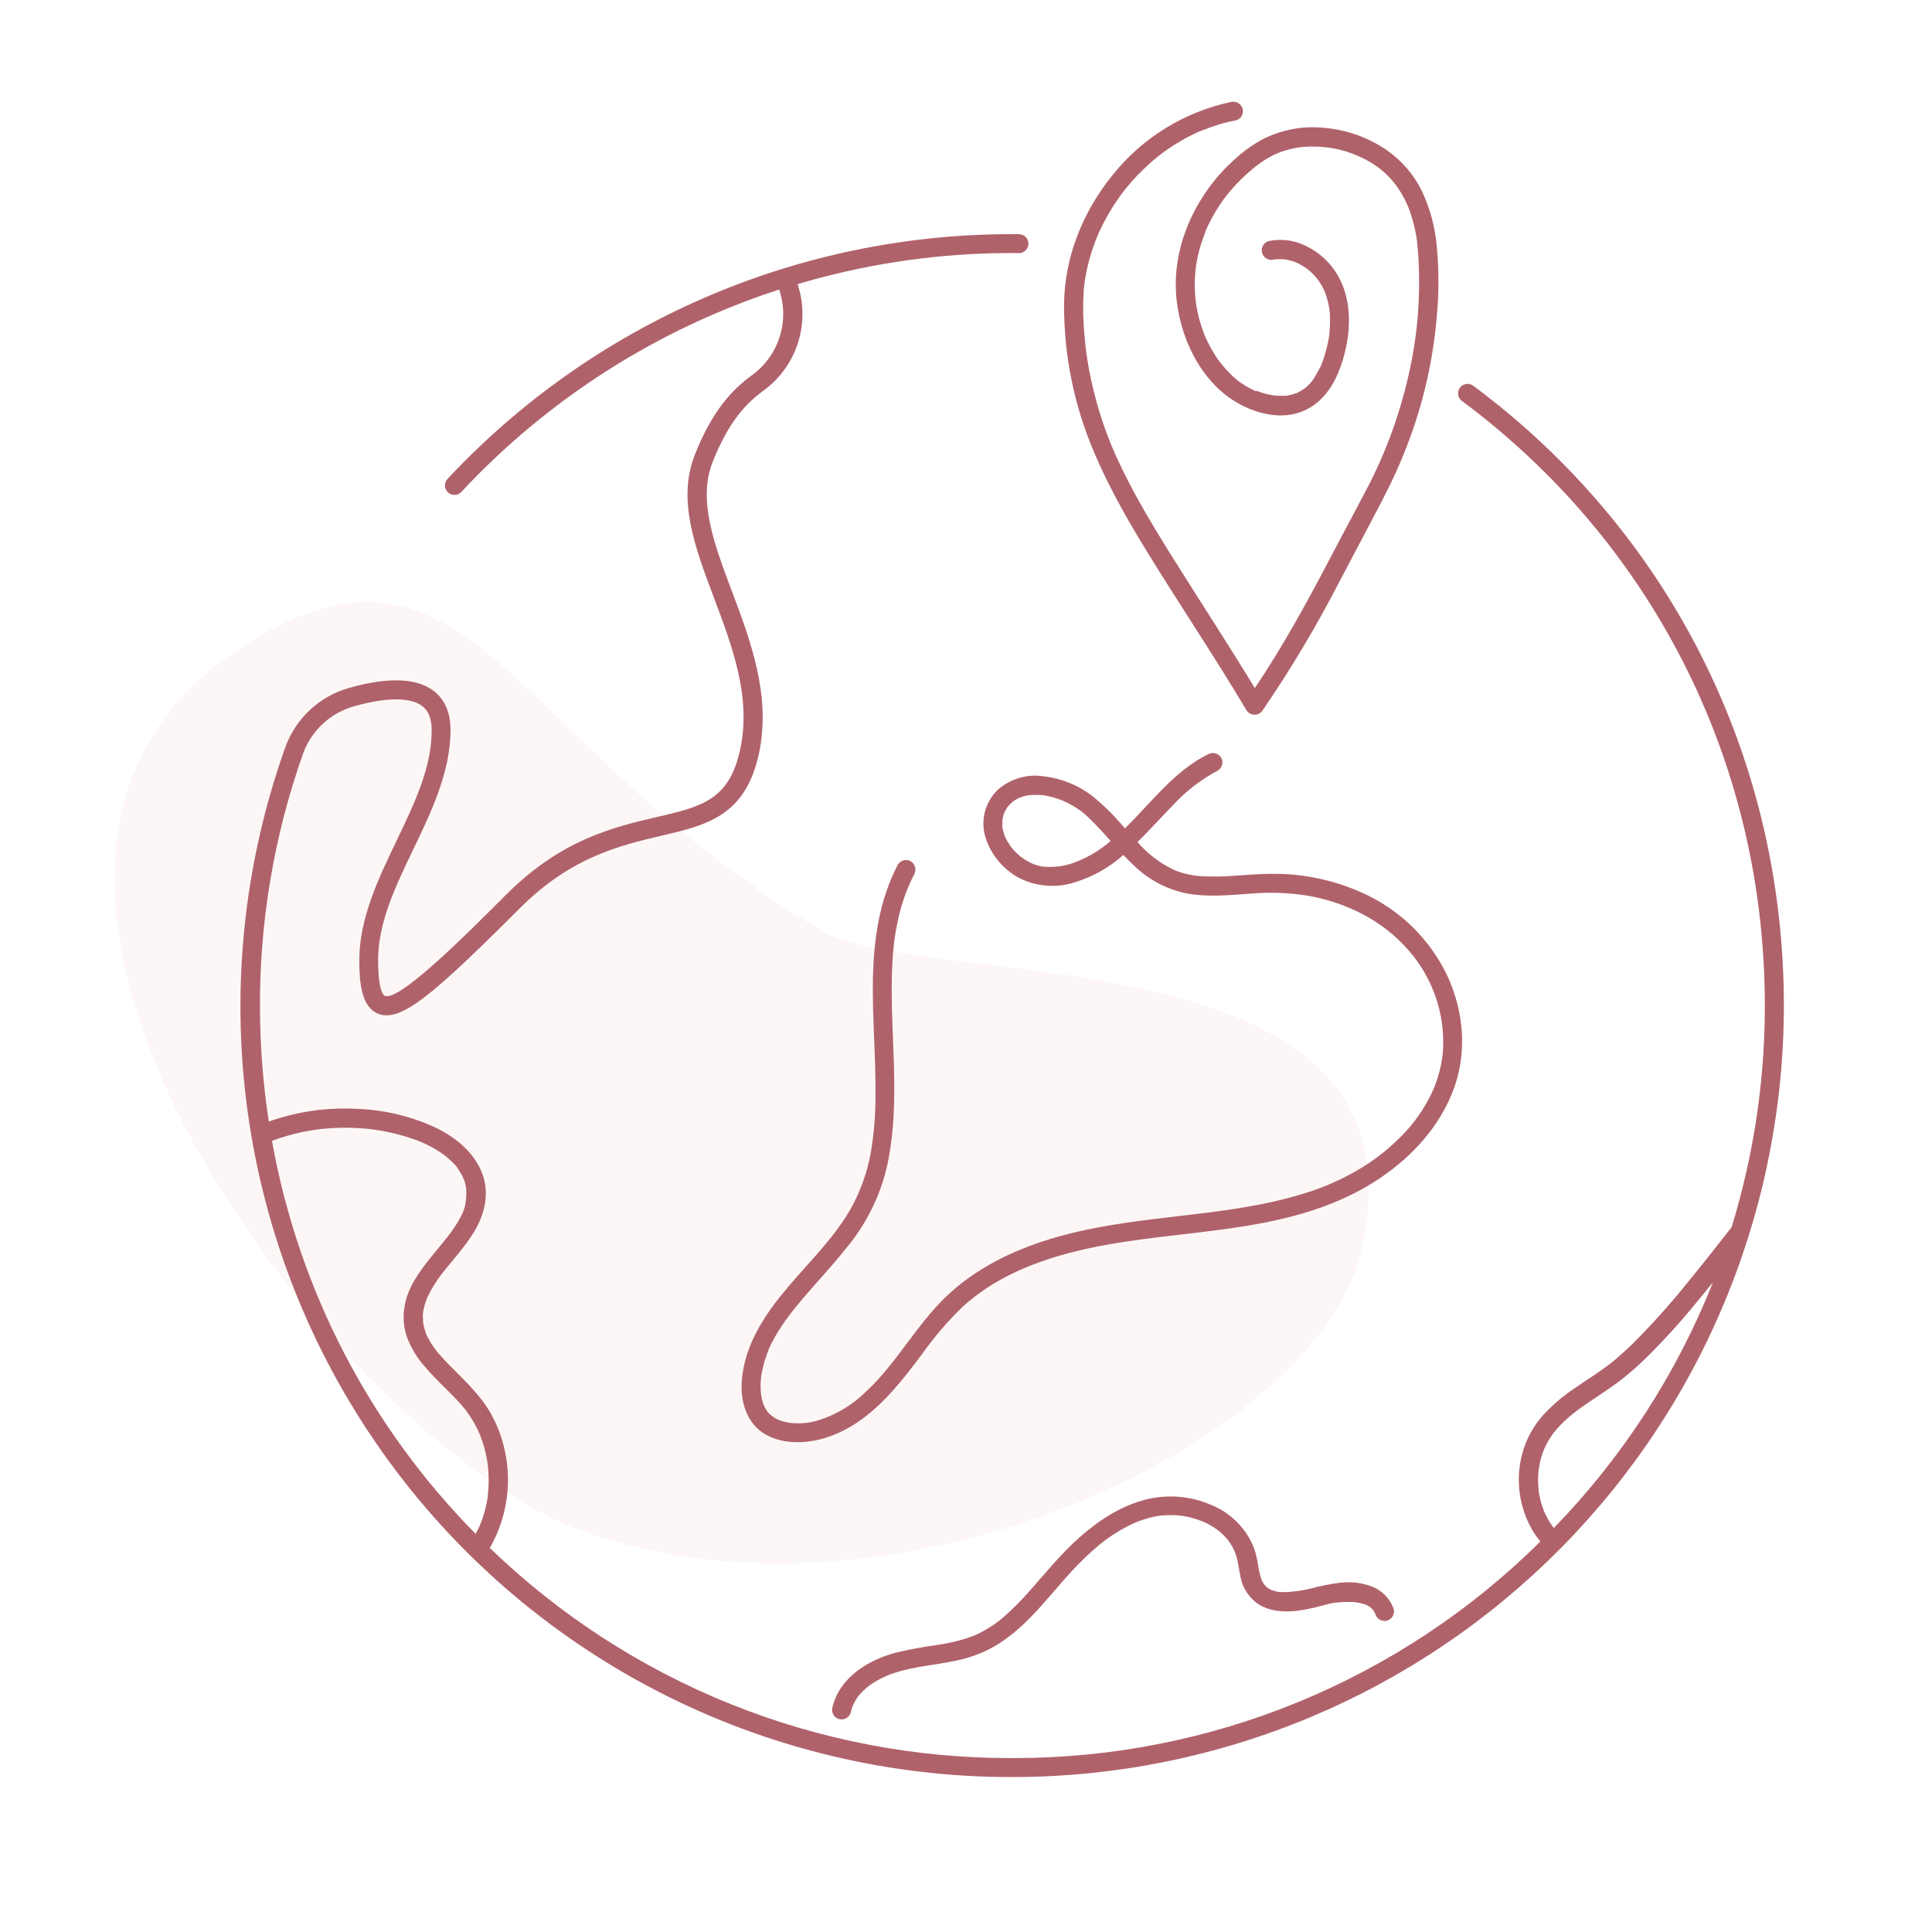
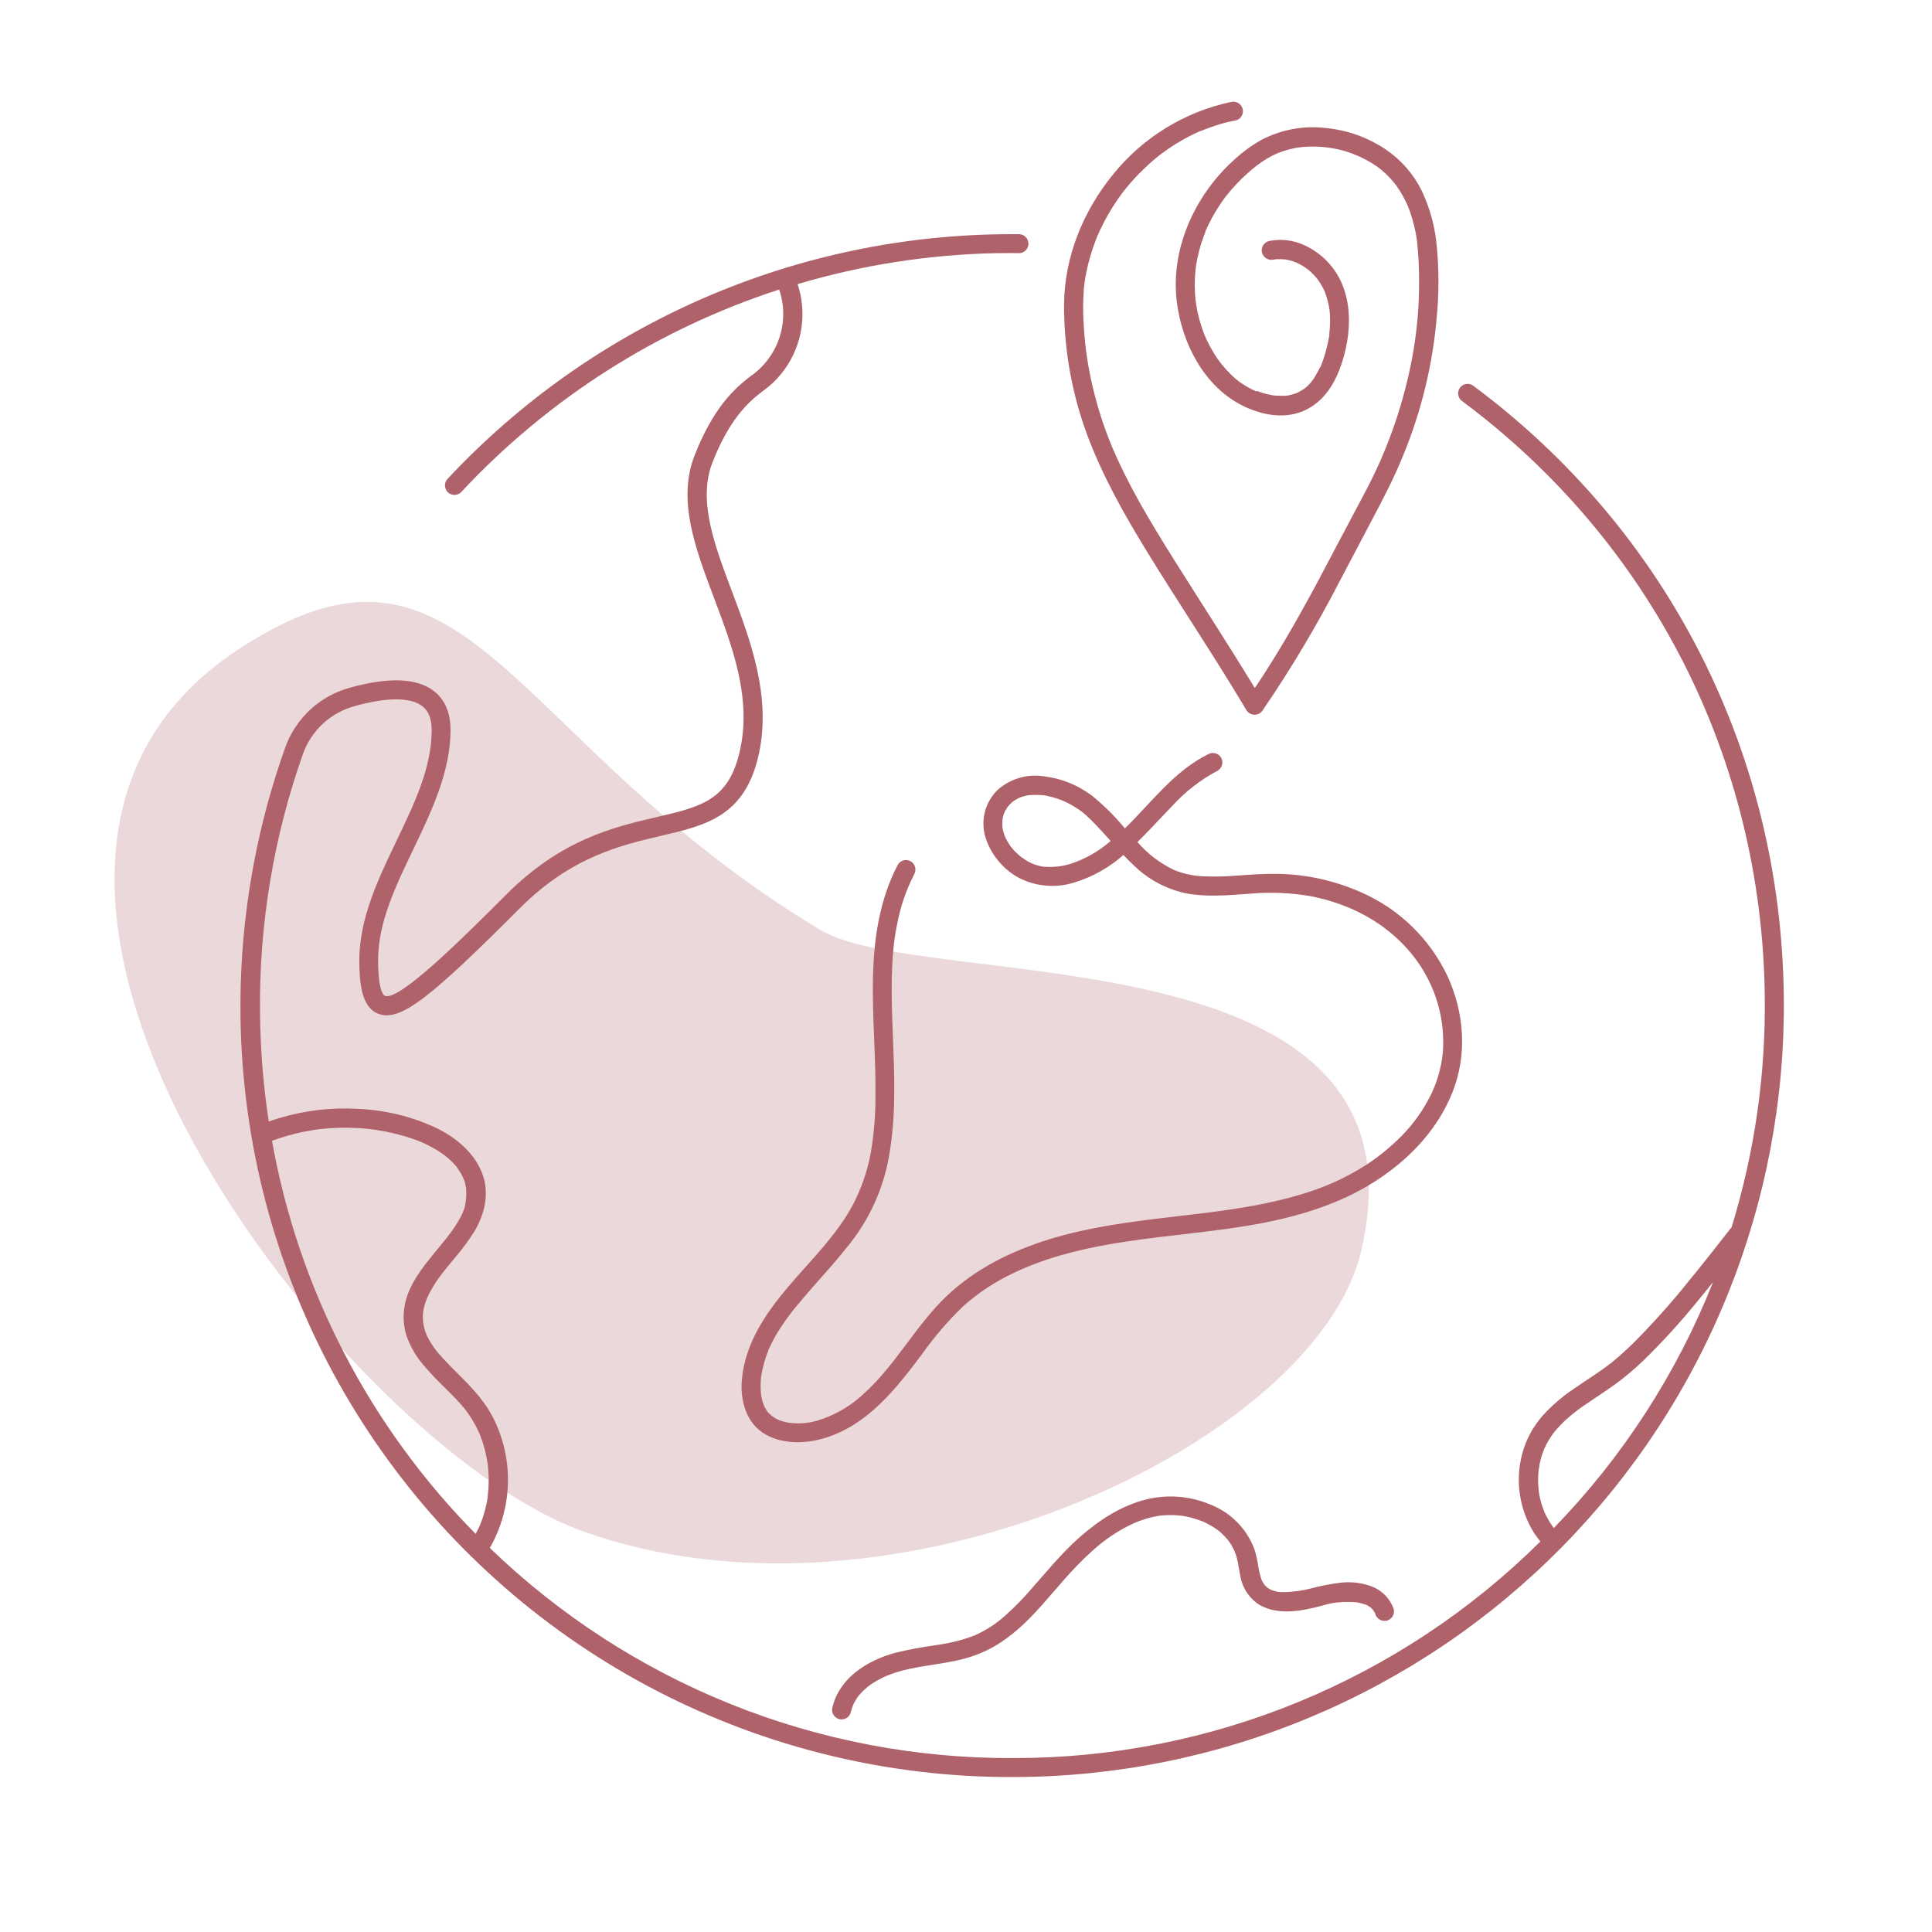
<svg xmlns="http://www.w3.org/2000/svg" width="500" zoomAndPan="magnify" viewBox="0 0 375 375" height="500" preserveAspectRatio="xMidYMid meet" version="1.0">
  <defs>
    <filter x="0%" y="0%" width="100%" height="100%" id="id1">
      <feColorMatrix values="0 0 0 0 1 0 0 0 0 1 0 0 0 0 1 0 0 0 1 0" color-interpolation-filters="sRGB" />
    </filter>
    <mask id="id2">
      <g filter="url(#id1)">
        <rect x="-37.5" width="450" fill="#000000" y="-37.5" height="450" fill-opacity="0.247" />
      </g>
    </mask>
    <clipPath id="id3">
      <path d="M 19 55 L 263 55 L 263 243 L 19 243 Z M 19 55 " clip-rule="nonzero" />
    </clipPath>
    <clipPath id="id4">
      <path d="M 309.656 200.914 L 57.02 304.375 L -32.797 85.055 L 219.836 -18.41 Z M 309.656 200.914 " clip-rule="nonzero" />
    </clipPath>
    <clipPath id="id5">
      <path d="M 309.656 200.914 L 57.02 304.375 L -32.797 85.055 L 219.836 -18.41 Z M 309.656 200.914 " clip-rule="nonzero" />
    </clipPath>
    <clipPath id="id6">
      <rect x="0" width="279" y="0" height="282" />
    </clipPath>
    <clipPath id="id7">
      <path d="M 206 19.539 L 280 19.539 L 280 139 L 206 139 Z M 206 19.539 " clip-rule="nonzero" />
    </clipPath>
  </defs>
  <g mask="url(#id2)">
    <g transform="matrix(1, 0, 0, 1, 3, 61)">
      <g clip-path="url(#id6)">
        <g clip-path="url(#id3)">
          <g clip-path="url(#id4)">
            <g clip-path="url(#id5)">
-               <path fill="#f2dedc" d="M 110.051 236.188 C 63.871 219.539 -22.945 108.645 43.211 65.086 C 87.945 35.605 95.004 82.703 156.254 119.516 C 176.543 131.688 275.887 118.926 261.215 181.77 C 252.512 219.008 170.441 257.926 110.051 236.188 Z M 110.051 236.188 " fill-opacity="1" fill-rule="nonzero" />
+               <path fill="#b0626b" d="M 110.051 236.188 C 63.871 219.539 -22.945 108.645 43.211 65.086 C 87.945 35.605 95.004 82.703 156.254 119.516 C 176.543 131.688 275.887 118.926 261.215 181.77 C 252.512 219.008 170.441 257.926 110.051 236.188 Z M 110.051 236.188 " fill-opacity="1" fill-rule="nonzero" />
            </g>
          </g>
        </g>
      </g>
    </g>
  </g>
  <path fill="#b0626b" d="M 286.004 74.906 C 285.809 74.75 285.59 74.641 285.352 74.574 C 285.109 74.508 284.867 74.492 284.621 74.523 C 284.375 74.555 284.141 74.637 283.926 74.762 C 283.715 74.887 283.531 75.051 283.383 75.25 C 283.234 75.449 283.129 75.672 283.07 75.914 C 283.012 76.152 283 76.398 283.043 76.645 C 283.082 76.891 283.168 77.117 283.297 77.328 C 283.43 77.539 283.598 77.719 283.801 77.859 C 320.586 105.223 341.988 147.324 342.543 193.367 C 342.73 208.645 340.586 223.582 336.109 238.188 C 333.277 241.797 330.461 245.414 327.543 248.957 C 324.262 253.039 320.77 256.934 317.074 260.648 C 316.238 261.469 315.383 262.266 314.508 263.039 C 314.086 263.414 313.66 263.781 313.23 264.137 L 312.629 264.621 L 312.371 264.828 C 312.566 264.668 312.316 264.828 312.262 264.906 C 310.152 266.504 307.883 267.891 305.715 269.406 C 303.348 270.961 301.215 272.797 299.32 274.902 C 297.488 277.031 296.203 279.445 295.465 282.152 C 295.121 283.445 294.91 284.762 294.832 286.094 C 294.754 287.43 294.816 288.762 295.012 290.082 C 295.207 291.406 295.539 292.695 296 293.953 C 296.461 295.207 297.043 296.402 297.75 297.539 C 298.133 298.117 298.551 298.664 298.984 299.207 C 295.625 302.535 292.113 305.691 288.449 308.68 C 284.781 311.664 280.98 314.465 277.039 317.078 C 273.098 319.691 269.039 322.105 264.863 324.32 C 260.688 326.539 256.414 328.547 252.043 330.344 C 247.668 332.141 243.219 333.723 238.691 335.086 C 234.164 336.449 229.582 337.586 224.941 338.5 C 220.305 339.414 215.633 340.102 210.926 340.559 C 206.223 341.016 201.504 341.242 196.777 341.238 L 196.527 341.238 C 191.852 341.258 187.188 341.051 182.531 340.617 C 177.879 340.184 173.254 339.527 168.664 338.648 C 164.074 337.77 159.535 336.672 155.051 335.355 C 150.562 334.039 146.152 332.508 141.816 330.762 C 137.477 329.02 133.234 327.07 129.086 324.918 C 124.938 322.766 120.898 320.414 116.977 317.871 C 113.055 315.328 109.266 312.602 105.605 309.691 C 101.945 306.781 98.434 303.703 95.074 300.457 C 96.18 298.523 97.031 296.484 97.625 294.34 C 98.223 292.195 98.543 290.008 98.59 287.781 C 98.637 285.555 98.406 283.359 97.902 281.191 C 97.398 279.02 96.633 276.949 95.605 274.973 C 93.559 271.059 90.328 268.117 87.285 265.027 C 86.523 264.266 85.832 263.504 85.16 262.742 L 84.695 262.18 L 84.648 262.125 C 84.582 262.047 84.52 261.949 84.461 261.867 C 84.164 261.469 83.883 261.059 83.621 260.633 C 83.371 260.234 83.145 259.828 82.938 259.406 L 82.777 259.055 C 82.688 258.82 82.602 258.582 82.52 258.34 C 82.375 257.895 82.258 257.445 82.176 256.984 C 82.176 256.895 82.129 256.77 82.121 256.664 L 82.121 256.574 C 82.121 256.32 82.121 256.078 82.078 255.812 C 82.078 255.414 82.078 255.051 82.129 254.629 C 82.129 254.629 82.129 254.668 82.129 254.691 C 82.156 254.586 82.172 254.48 82.184 254.371 C 82.184 254.168 82.258 253.961 82.312 253.754 C 82.402 253.375 82.512 253.004 82.641 252.637 C 82.707 252.438 82.785 252.246 82.852 252.051 L 82.969 251.789 C 83.695 250.246 84.578 248.801 85.617 247.449 C 85.688 247.359 85.762 247.266 85.824 247.176 L 86.188 246.711 L 87.07 245.629 C 87.633 244.938 88.207 244.258 88.762 243.566 C 89.957 242.141 91.051 240.645 92.043 239.07 C 93.992 235.836 94.98 231.965 93.777 228.273 C 92.355 223.938 88.586 220.824 84.598 218.891 C 79.859 216.703 74.887 215.488 69.676 215.242 C 64.383 214.914 59.195 215.516 54.117 217.047 C 53.457 217.246 52.809 217.465 52.172 217.695 C 51.082 210.566 50.512 203.398 50.465 196.188 C 50.391 187.68 51.059 179.234 52.465 170.844 C 53.871 162.453 55.996 154.25 58.84 146.234 C 59.246 145.125 59.777 144.074 60.438 143.094 C 61.094 142.109 61.859 141.219 62.734 140.418 C 63.605 139.617 64.559 138.934 65.598 138.367 C 66.633 137.797 67.723 137.355 68.867 137.051 C 75.051 135.32 79.703 135.305 81.949 137.051 C 83.188 137.988 83.789 139.523 83.789 141.734 C 83.789 148.969 80.469 155.906 76.938 163.258 C 73.406 170.605 69.742 178.297 69.742 186.371 C 69.742 190.758 70.168 195.426 73.328 196.734 C 77.668 198.531 83.73 193.461 100.938 176.25 C 110.895 166.289 120.527 164.062 128.262 162.242 C 137.102 160.188 144.738 158.434 147.336 146.145 C 149.688 135 145.645 124.277 142.082 114.812 C 138.641 105.672 135.395 97.09 138.32 89.68 C 141.539 81.516 145.094 78.109 148.141 75.848 C 148.93 75.281 149.668 74.652 150.355 73.969 C 151.043 73.281 151.672 72.547 152.246 71.758 C 152.816 70.973 153.32 70.148 153.762 69.281 C 154.203 68.414 154.57 67.52 154.871 66.594 C 155.168 65.668 155.391 64.727 155.539 63.766 C 155.688 62.805 155.758 61.84 155.754 60.867 C 155.75 59.895 155.668 58.93 155.508 57.973 C 155.352 57.012 155.117 56.07 154.812 55.148 C 167.363 51.426 180.184 49.422 193.273 49.141 L 193.32 49.141 C 194.844 49.141 196.289 49.094 197.773 49.141 C 198.02 49.141 198.254 49.094 198.48 49 C 198.707 48.906 198.906 48.773 199.078 48.602 C 199.25 48.43 199.383 48.23 199.477 48.004 C 199.57 47.777 199.617 47.543 199.617 47.297 C 199.617 47.055 199.57 46.816 199.477 46.594 C 199.383 46.367 199.25 46.168 199.078 45.996 C 198.906 45.82 198.707 45.688 198.48 45.594 C 198.254 45.5 198.02 45.453 197.773 45.453 L 196.145 45.453 C 191.035 45.457 185.938 45.723 180.855 46.246 C 175.773 46.773 170.73 47.555 165.727 48.598 C 160.727 49.641 155.789 50.934 150.918 52.48 C 146.047 54.027 141.27 55.82 136.582 57.859 C 131.895 59.895 127.324 62.168 122.871 64.672 C 118.418 67.176 114.102 69.902 109.926 72.852 C 105.75 75.797 101.738 78.949 97.887 82.309 C 94.035 85.668 90.363 89.211 86.875 92.945 C 86.703 93.125 86.574 93.328 86.484 93.559 C 86.398 93.789 86.355 94.027 86.363 94.273 C 86.371 94.52 86.426 94.754 86.527 94.98 C 86.629 95.203 86.77 95.402 86.949 95.57 C 87.129 95.738 87.336 95.863 87.566 95.949 C 87.797 96.035 88.035 96.074 88.281 96.062 C 88.527 96.051 88.762 95.996 88.984 95.891 C 89.207 95.785 89.402 95.645 89.57 95.461 C 93.773 90.949 98.25 86.727 102.992 82.785 C 107.734 78.84 112.703 75.215 117.906 71.902 C 123.105 68.594 128.496 65.621 134.074 62.996 C 139.652 60.367 145.375 58.102 151.238 56.199 C 151.492 56.941 151.684 57.695 151.812 58.469 C 151.945 59.238 152.016 60.016 152.02 60.797 C 152.027 61.578 151.973 62.359 151.855 63.129 C 151.738 63.902 151.562 64.664 151.324 65.406 C 151.086 66.152 150.789 66.875 150.434 67.57 C 150.082 68.27 149.676 68.934 149.215 69.566 C 148.754 70.199 148.25 70.793 147.695 71.344 C 147.141 71.895 146.547 72.398 145.91 72.855 C 142.445 75.422 138.426 79.262 134.855 88.293 C 131.414 97.02 134.902 106.281 138.594 116.074 C 142.148 125.504 145.828 135.254 143.695 145.344 C 141.586 155.305 136.242 156.555 127.395 158.609 C 119.203 160.523 109 162.891 98.301 173.598 C 90.004 181.891 77.477 194.414 74.699 193.285 C 74.477 193.195 73.391 192.434 73.391 186.332 C 73.391 179.098 76.711 172.16 80.242 164.809 C 83.773 157.461 87.445 149.77 87.445 141.695 C 87.445 138.301 86.332 135.734 84.148 134.078 C 80.867 131.59 75.375 131.391 67.84 133.5 C 66.414 133.895 65.059 134.449 63.77 135.168 C 62.48 135.887 61.293 136.746 60.207 137.75 C 59.125 138.754 58.176 139.871 57.359 141.102 C 56.543 142.332 55.883 143.641 55.383 145.031 C 54.379 147.844 53.461 150.684 52.625 153.551 C 51.789 156.418 51.043 159.309 50.383 162.219 C 49.723 165.129 49.148 168.059 48.66 171.008 C 48.176 173.953 47.777 176.91 47.469 179.879 C 47.16 182.852 46.941 185.828 46.812 188.812 C 46.68 191.793 46.641 194.777 46.688 197.766 C 46.734 200.75 46.871 203.73 47.098 206.711 C 47.328 209.688 47.641 212.656 48.047 215.613 C 48.449 218.57 48.941 221.516 49.523 224.445 C 50.105 227.375 50.773 230.281 51.527 233.172 C 52.281 236.062 53.121 238.926 54.051 241.762 C 54.977 244.602 55.984 247.41 57.082 250.188 C 58.176 252.969 59.352 255.711 60.609 258.418 C 61.867 261.125 63.207 263.793 64.625 266.422 C 66.043 269.047 67.539 271.629 69.113 274.168 C 70.688 276.707 72.336 279.195 74.055 281.633 C 75.777 284.074 77.57 286.457 79.438 288.789 C 81.301 291.121 83.234 293.395 85.234 295.613 C 87.238 297.828 89.301 299.98 91.434 302.074 C 93.562 304.164 95.754 306.191 98.004 308.152 C 100.258 310.113 102.562 312.008 104.93 313.828 C 107.293 315.652 109.711 317.402 112.18 319.078 C 114.648 320.758 117.168 322.359 119.73 323.887 C 122.297 325.414 124.906 326.863 127.559 328.234 C 130.211 329.605 132.902 330.895 135.633 332.105 C 138.359 333.312 141.125 334.441 143.922 335.484 C 146.719 336.527 149.543 337.488 152.398 338.363 C 155.25 339.238 158.129 340.027 161.031 340.727 C 163.934 341.43 166.852 342.047 169.789 342.574 C 172.73 343.102 175.68 343.539 178.645 343.891 C 181.609 344.242 184.582 344.5 187.562 344.676 C 190.543 344.848 193.527 344.93 196.512 344.922 L 196.777 344.922 C 199.246 344.918 201.711 344.855 204.172 344.727 C 206.637 344.602 209.094 344.414 211.551 344.168 C 214.004 343.918 216.449 343.609 218.891 343.242 C 221.328 342.875 223.758 342.445 226.176 341.957 C 228.594 341.469 230.996 340.918 233.387 340.312 C 235.777 339.703 238.152 339.039 240.512 338.312 C 242.871 337.586 245.207 336.805 247.527 335.965 C 249.848 335.125 252.145 334.227 254.418 333.273 C 256.691 332.316 258.941 331.309 261.168 330.242 C 263.395 329.176 265.59 328.059 267.762 326.883 C 269.93 325.707 272.07 324.48 274.18 323.203 C 276.285 321.922 278.363 320.59 280.406 319.207 C 282.449 317.828 284.457 316.395 286.43 314.914 C 288.402 313.43 290.336 311.902 292.234 310.324 C 294.129 308.746 295.988 307.121 297.805 305.453 C 299.621 303.785 301.395 302.07 303.129 300.316 C 304.859 298.559 306.547 296.758 308.191 294.918 C 309.832 293.078 311.43 291.199 312.98 289.281 C 314.531 287.359 316.031 285.402 317.488 283.41 C 318.941 281.418 320.344 279.391 321.695 277.324 C 323.051 275.262 324.352 273.168 325.602 271.039 C 326.852 268.914 328.047 266.758 329.191 264.57 C 330.336 262.383 331.422 260.172 332.457 257.93 C 333.492 255.691 334.469 253.426 335.391 251.137 C 336.312 248.848 337.18 246.539 337.988 244.207 C 338.793 241.875 339.543 239.527 340.238 237.156 C 340.93 234.789 341.562 232.406 342.137 230.004 C 342.711 227.605 343.223 225.191 343.68 222.77 C 344.133 220.344 344.527 217.906 344.863 215.465 C 345.199 213.02 345.473 210.566 345.684 208.109 C 345.898 205.652 346.051 203.188 346.145 200.723 C 346.234 198.258 346.266 195.789 346.234 193.324 C 345.664 146.121 323.715 102.953 286.004 74.906 Z M 52.793 221.434 C 54.75 220.707 56.746 220.133 58.785 219.703 C 59.387 219.582 59.996 219.469 60.605 219.371 L 61.566 219.227 L 61.617 219.227 L 62.289 219.141 C 63.516 219.012 64.746 218.93 65.988 218.898 C 67.23 218.867 68.57 218.898 69.863 218.98 C 70.48 219.02 71.09 219.074 71.707 219.141 L 72.422 219.227 L 72.719 219.27 L 73.223 219.348 C 75.703 219.73 78.133 220.34 80.5 221.176 L 81.262 221.465 L 81.637 221.617 C 82.137 221.82 82.633 222.059 83.113 222.301 C 84.035 222.762 84.922 223.285 85.77 223.871 C 85.969 224.016 86.188 224.152 86.379 224.312 L 86.699 224.57 C 87.117 224.922 87.52 225.285 87.902 225.676 C 88.219 225.98 88.516 226.309 88.785 226.656 C 88.738 226.598 88.707 226.566 88.785 226.727 L 89.012 227.047 C 89.156 227.258 89.301 227.48 89.43 227.707 C 89.566 227.93 89.691 228.16 89.805 228.395 C 89.848 228.473 89.887 228.551 89.918 228.629 C 89.922 228.652 89.922 228.672 89.918 228.691 C 90.152 229.156 90.301 229.645 90.367 230.16 C 90.43 230.355 90.473 230.551 90.488 230.754 L 90.488 230.863 C 90.496 230.961 90.496 231.059 90.488 231.16 C 90.52 231.574 90.52 231.988 90.488 232.398 C 90.488 232.566 90.344 233.277 90.488 232.645 C 90.453 232.82 90.438 232.996 90.398 233.16 C 90.352 233.57 90.281 233.977 90.184 234.379 C 90.078 234.715 89.949 235.035 89.828 235.363 L 89.715 235.613 L 89.426 236.191 C 89.031 236.938 88.598 237.656 88.121 238.348 C 87.902 238.676 87.672 238.996 87.438 239.316 C 87.316 239.484 87.191 239.648 87.062 239.809 C 86.988 239.895 86.926 239.992 86.852 240.086 C 85.777 241.449 84.648 242.773 83.562 244.129 C 81.383 246.855 79.176 249.863 78.559 253.383 C 78.176 255.426 78.305 257.438 78.949 259.414 C 79.699 261.469 80.785 263.324 82.215 264.98 C 83.547 266.547 84.961 268.039 86.445 269.457 C 87.207 270.219 87.926 270.922 88.633 271.676 C 88.961 272.023 89.281 272.375 89.59 272.734 L 90.109 273.352 L 90.285 273.562 L 90.414 273.723 C 91.047 274.574 91.621 275.461 92.133 276.391 C 92.371 276.816 92.59 277.258 92.805 277.699 C 92.91 277.934 93.02 278.164 93.117 278.398 L 93.32 278.926 C 93.695 279.922 94.008 280.938 94.25 281.973 C 94.359 282.453 94.457 282.938 94.547 283.426 C 94.547 283.664 94.641 283.914 94.664 284.188 C 94.664 284.379 94.699 284.562 94.723 284.75 C 94.824 285.781 94.867 286.816 94.844 287.852 C 94.844 288.367 94.809 288.887 94.762 289.375 C 94.762 289.656 94.707 289.938 94.676 290.219 C 94.676 290.219 94.676 290.418 94.676 290.473 C 94.676 290.523 94.676 290.629 94.641 290.707 C 94.48 291.738 94.254 292.754 93.961 293.754 C 93.816 294.25 93.656 294.734 93.48 295.223 L 93.176 295.984 L 92.973 296.449 C 92.766 296.883 92.555 297.301 92.324 297.723 C 87.207 292.539 82.504 287.004 78.223 281.113 C 73.938 275.223 70.121 269.047 66.77 262.578 C 63.418 256.113 60.57 249.43 58.23 242.535 C 55.887 235.637 54.074 228.605 52.793 221.434 Z M 298.633 284.957 Z M 299.676 293.297 L 299.73 293.426 C 299.703 293.379 299.688 293.332 299.676 293.281 Z M 301.598 296.602 L 301.352 296.266 C 301.176 296.023 301.008 295.77 300.848 295.504 C 300.523 294.996 300.23 294.465 299.965 293.922 L 299.762 293.48 C 299.641 293.176 299.523 292.871 299.418 292.566 C 299.223 291.992 299.055 291.41 298.914 290.82 C 298.855 290.547 298.801 290.273 298.75 290 C 298.75 289.84 298.695 289.688 298.672 289.527 C 298.648 289.367 298.672 289.406 298.672 289.383 C 298.605 288.781 298.566 288.172 298.551 287.562 C 298.535 286.953 298.551 286.352 298.609 285.75 C 298.609 285.59 298.609 285.422 298.664 285.262 L 298.664 285.191 C 298.754 284.879 298.809 284.559 298.824 284.234 C 298.945 283.641 299.098 283.055 299.273 282.473 C 299.355 282.215 299.449 281.949 299.547 281.711 C 299.648 281.477 299.668 281.406 299.723 281.254 C 299.777 281.102 299.668 281.371 299.668 281.371 C 299.699 281.281 299.734 281.199 299.785 281.117 C 300.031 280.566 300.312 280.031 300.621 279.512 C 300.773 279.254 300.941 278.992 301.109 278.75 L 301.367 278.383 L 301.551 278.133 C 302.363 277.109 303.262 276.168 304.246 275.309 C 304.738 274.875 305.25 274.453 305.77 274.043 L 305.875 273.961 L 306.301 273.641 L 307.109 273.055 C 309.285 271.531 311.555 270.105 313.711 268.539 C 315.547 267.176 317.289 265.703 318.941 264.121 C 322.566 260.586 325.98 256.859 329.18 252.934 C 330.301 251.594 331.395 250.23 332.492 248.875 C 328.961 257.762 324.594 266.223 319.395 274.254 C 314.195 282.281 308.262 289.727 301.598 296.586 Z M 301.598 296.602 " fill-opacity="1" fill-rule="nonzero" />
  <path fill="#b0626b" d="M 191.289 162.57 C 191.816 164.207 192.625 165.691 193.711 167.023 C 194.797 168.355 196.09 169.445 197.586 170.293 C 199.27 171.188 201.062 171.719 202.965 171.891 C 204.863 172.062 206.723 171.859 208.539 171.285 C 212.098 170.195 215.266 168.418 218.051 165.953 C 218.676 166.613 219.32 167.27 219.992 167.895 C 221.371 169.254 222.914 170.398 224.613 171.328 C 226.316 172.254 228.113 172.93 230.004 173.355 C 234.238 174.191 238.531 173.75 242.797 173.453 C 246.652 173.121 250.488 173.281 254.309 173.934 C 261.676 175.344 268.543 178.801 273.465 184.527 C 274.633 185.867 275.66 187.312 276.547 188.855 C 277.434 190.402 278.16 192.016 278.727 193.703 C 279.293 195.391 279.688 197.121 279.914 198.887 C 280.137 200.652 280.188 202.422 280.062 204.199 C 279.914 205.84 279.59 207.445 279.098 209.02 C 278.641 210.551 278.023 212.02 277.254 213.422 C 275.676 216.375 273.664 218.996 271.223 221.289 C 268.762 223.672 266.039 225.699 263.055 227.383 C 259.875 229.195 256.535 230.625 253.027 231.676 C 244.758 234.242 236.117 235.188 227.543 236.191 C 219.52 237.129 211.465 238.148 203.715 240.527 C 196.32 242.812 189.211 246.301 183.598 251.707 C 177.742 257.344 173.938 264.746 167.945 270.25 C 165.328 272.785 162.281 274.602 158.809 275.695 C 157.117 276.207 155.391 276.379 153.629 276.207 C 153.477 276.203 153.324 276.188 153.172 276.16 L 152.551 276.039 C 152.102 275.938 151.664 275.809 151.23 275.648 C 150.559 275.367 149.949 274.98 149.414 274.484 C 149.145 274.242 148.918 273.965 148.734 273.656 C 148.551 273.355 148.383 273.043 148.238 272.719 C 148.078 272.301 147.953 271.871 147.859 271.43 C 147.773 271.082 147.719 270.727 147.691 270.363 C 147.613 269.473 147.613 268.582 147.691 267.691 C 147.691 267.5 147.73 267.312 147.754 267.121 C 147.754 267.066 147.754 266.863 147.805 266.801 C 147.867 266.414 147.941 266.039 148.035 265.645 C 148.203 264.871 148.418 264.109 148.676 263.359 C 148.805 262.992 148.941 262.598 149.086 262.27 C 149.086 262.23 149.086 262.191 149.086 262.156 L 149.137 262.047 C 149.223 261.859 149.305 261.66 149.398 261.469 C 150.07 260.043 150.844 258.68 151.727 257.371 C 152.168 256.703 152.633 256.047 153.121 255.406 C 153.523 254.859 153.883 254.379 154.453 253.703 C 155.496 252.414 156.586 251.164 157.688 249.895 C 159.902 247.379 162.172 244.906 164.242 242.277 C 166.539 239.539 168.41 236.535 169.863 233.266 C 171.312 230 172.285 226.598 172.777 223.055 C 173.93 215.691 173.586 208.227 173.297 200.809 C 173.152 197.109 173.023 193.406 173.098 189.707 C 173.145 187.887 173.227 186.074 173.402 184.262 C 173.559 182.57 173.812 180.895 174.164 179.234 C 174.801 175.902 175.895 172.727 177.445 169.707 C 177.562 169.492 177.637 169.266 177.664 169.023 C 177.695 168.785 177.68 168.547 177.617 168.312 C 177.555 168.074 177.453 167.859 177.309 167.664 C 177.164 167.469 176.988 167.309 176.785 167.18 C 176.57 167.059 176.344 166.98 176.105 166.949 C 175.863 166.918 175.625 166.934 175.391 166.996 C 175.152 167.059 174.938 167.164 174.742 167.309 C 174.551 167.453 174.391 167.633 174.266 167.84 C 170.691 174.648 169.59 182.312 169.438 189.926 C 169.285 197.543 170.016 205.16 169.926 212.773 C 169.941 216.449 169.641 220.098 169.02 223.719 C 168.379 227.262 167.227 230.625 165.562 233.816 C 162.348 239.832 157.512 244.441 153.043 249.703 C 148.574 254.965 144.602 260.785 143.992 267.836 C 143.648 271.879 144.844 276.266 148.559 278.406 C 152.094 280.441 156.707 280.234 160.477 279 C 168.562 276.359 173.922 269.559 178.84 263.008 C 181.254 259.578 183.973 256.41 186.992 253.504 C 189.844 250.969 192.992 248.879 196.434 247.234 C 203.289 243.863 211.176 242.094 218.844 240.945 C 227.703 239.621 236.672 239.035 245.488 237.305 C 253.461 235.734 261.32 233.16 268.066 228.531 C 274.156 224.379 279.242 218.812 281.961 211.914 C 284.84 204.609 284.191 196.5 280.949 189.438 C 280.098 187.652 279.098 185.957 277.949 184.348 C 276.797 182.738 275.516 181.242 274.098 179.863 C 272.684 178.484 271.156 177.238 269.516 176.129 C 267.879 175.02 266.156 174.066 264.348 173.262 C 260.523 171.547 256.531 170.43 252.371 169.914 C 248.223 169.379 244.121 169.66 239.961 169.957 C 237.785 170.145 235.605 170.188 233.422 170.086 C 232.438 170.035 231.465 169.902 230.508 169.684 C 230.043 169.586 229.586 169.465 229.129 169.316 L 228.367 169.051 L 227.855 168.848 C 225.125 167.535 222.77 165.734 220.785 163.445 C 223.113 161.16 225.297 158.727 227.531 156.434 C 230.078 153.637 233.02 151.352 236.363 149.578 C 236.57 149.453 236.746 149.293 236.895 149.098 C 237.039 148.902 237.145 148.688 237.207 148.453 C 237.266 148.219 237.281 147.98 237.25 147.738 C 237.219 147.496 237.145 147.27 237.023 147.059 C 236.895 146.852 236.734 146.672 236.539 146.527 C 236.344 146.383 236.129 146.281 235.895 146.219 C 235.656 146.156 235.418 146.141 235.176 146.172 C 234.938 146.203 234.707 146.277 234.496 146.395 C 227.871 149.684 223.523 155.746 218.34 160.789 C 216.395 158.422 214.23 156.281 211.844 154.359 C 209.07 152.312 205.973 151.082 202.547 150.676 C 200.938 150.43 199.348 150.543 197.785 151.008 C 196.223 151.477 194.832 152.254 193.617 153.34 C 193.02 153.93 192.512 154.586 192.09 155.316 C 191.672 156.043 191.363 156.812 191.156 157.629 C 190.949 158.441 190.859 159.27 190.883 160.109 C 190.902 160.949 191.039 161.77 191.289 162.57 Z M 196.312 164.383 C 196.16 164.199 196.281 164.352 196.312 164.383 Z M 194.914 157.781 Z M 194.586 159.016 C 194.586 159.121 194.586 159.129 194.586 159.016 Z M 194.586 159.203 C 194.59 159.137 194.59 159.066 194.586 159 C 194.652 158.68 194.723 158.367 194.82 158.055 C 194.82 157.965 194.891 157.871 194.918 157.773 C 194.949 157.672 195.078 157.445 195.172 157.277 L 195.438 156.836 L 195.613 156.594 C 195.828 156.32 196.066 156.066 196.32 155.832 C 196.406 155.754 196.496 155.672 196.594 155.594 L 196.809 155.434 C 197.109 155.234 197.426 155.055 197.754 154.895 C 197.82 154.895 197.957 154.801 197.996 154.789 L 198.324 154.672 C 198.676 154.559 199.035 154.465 199.398 154.391 L 199.746 154.332 L 200.02 154.332 C 200.406 154.293 200.793 154.281 201.18 154.293 C 201.512 154.293 201.848 154.293 202.184 154.344 L 202.488 154.344 L 203.059 154.445 C 203.812 154.59 204.551 154.785 205.273 155.031 C 205.594 155.137 205.898 155.25 206.211 155.383 L 206.586 155.543 L 207.156 155.809 C 207.848 156.156 208.516 156.547 209.164 156.973 C 209.438 157.156 209.707 157.348 209.973 157.543 L 210.27 157.781 L 210.727 158.176 C 211.387 158.77 212.027 159.395 212.645 160.043 C 213.648 161.078 214.617 162.16 215.574 163.242 C 213.293 165.219 210.723 166.688 207.863 167.652 C 206.164 168.184 204.426 168.375 202.648 168.223 L 202.441 168.223 L 201.934 168.121 C 201.531 168.031 201.137 167.914 200.75 167.773 L 200.461 167.664 L 200.066 167.484 C 199.695 167.301 199.336 167.098 198.984 166.875 C 198.703 166.699 198.43 166.508 198.164 166.309 C 198.109 166.258 197.906 166.09 197.867 166.059 C 197.707 165.922 197.555 165.785 197.41 165.641 C 197.141 165.398 196.887 165.145 196.648 164.879 C 196.52 164.734 196.398 164.582 196.273 164.43 L 196.07 164.156 C 195.879 163.867 195.688 163.574 195.52 163.277 C 195.422 163.105 195.332 162.93 195.238 162.754 C 195.238 162.691 195.125 162.496 195.086 162.426 C 194.84 161.812 194.664 161.176 194.555 160.523 C 194.555 160.461 194.555 160.355 194.555 160.285 C 194.555 160.219 194.555 159.965 194.555 159.805 C 194.555 159.645 194.562 159.387 194.57 159.203 Z M 194.586 159.203 " fill-opacity="1" fill-rule="nonzero" />
  <path fill="#b0626b" d="M 260.648 310.941 C 261.129 310.941 261.609 310.941 262.082 310.941 C 262.473 310.93 262.863 310.953 263.254 311.02 L 263.367 311.02 L 263.617 311.062 C 263.871 311.117 264.113 311.18 264.379 311.246 C 264.578 311.297 264.773 311.363 264.965 311.438 L 265.043 311.438 L 265.195 311.504 C 265.371 311.59 265.547 311.684 265.711 311.789 L 265.957 311.949 C 266.102 312.07 266.242 312.203 266.375 312.344 L 266.527 312.512 C 266.625 312.664 266.727 312.809 266.809 312.969 C 266.891 313.129 266.898 313.137 266.938 313.219 C 266.941 313.238 266.941 313.254 266.938 313.273 C 267.008 313.508 267.121 313.719 267.273 313.91 C 267.426 314.098 267.609 314.254 267.82 314.375 C 268.035 314.496 268.262 314.57 268.504 314.602 C 268.746 314.633 268.984 314.621 269.223 314.559 C 269.457 314.492 269.672 314.383 269.863 314.23 C 270.059 314.078 270.215 313.895 270.336 313.68 C 270.453 313.469 270.531 313.238 270.559 312.996 C 270.59 312.75 270.574 312.512 270.508 312.273 C 270.137 311.246 269.562 310.344 268.789 309.57 C 268.012 308.797 267.109 308.227 266.078 307.859 C 264.176 307.195 262.223 306.977 260.223 307.195 C 258.188 307.445 256.184 307.844 254.207 308.383 C 253.727 308.488 253.25 308.598 252.762 308.68 C 252.523 308.727 252.281 308.773 252.039 308.801 L 251.75 308.848 L 251.504 308.848 C 250.527 309 249.543 309.059 248.551 309.016 L 248.238 309.016 C 248.02 308.977 247.805 308.926 247.59 308.871 C 247.379 308.816 247.172 308.75 246.969 308.672 L 246.852 308.625 L 246.762 308.625 L 246.594 308.527 C 246.402 308.43 246.23 308.309 246.047 308.199 L 245.848 308.031 C 245.688 307.879 245.543 307.715 245.391 307.562 L 245.133 307.156 C 245.047 307.012 244.973 306.859 244.895 306.707 L 244.895 306.66 C 244.781 306.383 244.688 306.102 244.613 305.809 C 244.453 305.238 244.34 304.645 244.234 304.059 C 244.074 302.91 243.82 301.781 243.473 300.676 C 242.738 298.723 241.641 297.004 240.184 295.512 C 238.727 294.02 237.031 292.883 235.098 292.102 C 233.121 291.246 231.062 290.727 228.918 290.539 C 226.773 290.355 224.656 290.516 222.566 291.02 C 217.684 292.215 213.383 295.016 209.621 298.316 C 206.012 301.5 203.012 305.23 199.832 308.816 C 198.266 310.609 196.59 312.289 194.805 313.859 L 194.168 314.391 L 193.824 314.668 L 193.746 314.719 C 193.262 315.086 192.758 315.48 192.223 315.777 C 191.219 316.434 190.164 317.004 189.066 317.484 L 189.012 317.484 L 188.906 317.523 L 188.465 317.691 L 187.48 318.031 C 186.848 318.238 186.211 318.414 185.57 318.574 C 184.246 318.902 182.906 319.145 181.566 319.336 C 178.957 319.691 176.375 320.18 173.816 320.797 C 169.527 321.961 165.141 324.324 162.828 328.262 C 162.25 329.246 161.828 330.293 161.57 331.406 C 161.508 331.641 161.488 331.879 161.52 332.121 C 161.551 332.367 161.625 332.594 161.746 332.805 C 161.867 333.016 162.023 333.199 162.219 333.348 C 162.41 333.5 162.625 333.605 162.859 333.672 C 163.094 333.738 163.332 333.754 163.578 333.723 C 163.82 333.695 164.047 333.621 164.258 333.5 C 164.473 333.379 164.652 333.223 164.805 333.031 C 164.953 332.836 165.062 332.625 165.129 332.387 C 165.23 331.953 165.359 331.527 165.516 331.109 C 165.516 331.156 165.684 330.719 165.73 330.629 C 165.867 330.371 166.012 330.117 166.164 329.867 C 166.293 329.66 166.43 329.465 166.566 329.266 L 166.809 328.969 C 167.145 328.582 167.504 328.215 167.883 327.871 C 168.066 327.703 168.258 327.543 168.445 327.383 L 168.598 327.27 L 168.789 327.125 C 169.223 326.82 169.672 326.531 170.129 326.266 C 170.586 326 171.027 325.77 171.484 325.551 L 172.117 325.266 L 172.246 325.207 L 172.75 325.016 C 177.438 323.258 182.555 323.219 187.359 321.895 C 189.832 321.223 192.141 320.18 194.281 318.77 C 196.293 317.406 198.145 315.852 199.84 314.109 C 203.129 310.797 205.93 307.066 209.211 303.723 C 210.047 302.855 210.91 302.016 211.809 301.211 C 212.211 300.844 212.621 300.492 213.031 300.145 L 213.695 299.594 L 214.031 299.328 L 214.113 299.258 L 214.199 299.207 C 216.055 297.777 218.051 296.582 220.184 295.613 L 220.387 295.527 L 220.668 295.414 L 221.43 295.125 C 221.988 294.926 222.551 294.758 223.121 294.605 C 223.691 294.453 224.109 294.363 224.645 294.27 C 224.75 294.27 225.48 294.09 224.973 294.219 C 225.242 294.164 225.516 294.137 225.793 294.133 C 226.723 294.062 227.652 294.062 228.582 294.133 L 229.273 294.203 L 229.332 294.203 L 229.609 294.242 C 230.117 294.332 230.613 294.43 231.129 294.559 C 231.648 294.691 232.023 294.805 232.457 294.957 L 233.109 295.191 L 233.363 295.293 L 233.406 295.293 L 233.492 295.328 C 234.34 295.715 235.152 296.164 235.926 296.676 L 236.355 296.988 L 236.727 297.277 C 237.094 297.598 237.449 297.934 237.785 298.285 C 237.938 298.445 238.082 298.613 238.227 298.781 L 238.395 298.977 C 238.645 299.336 238.898 299.695 239.117 300.074 C 239.312 300.422 239.492 300.781 239.652 301.148 C 239.652 301.254 239.789 301.5 239.816 301.574 C 239.902 301.832 239.984 302.094 240.055 302.336 C 240.367 303.5 240.488 304.703 240.746 305.879 C 240.941 307.055 241.371 308.141 242.035 309.133 C 242.699 310.121 243.539 310.934 244.555 311.559 C 248.254 313.637 252.93 312.641 256.82 311.605 C 257.723 311.32 258.645 311.129 259.582 311.027 C 259.059 311.062 259.789 311.027 259.91 311.027 Z M 193.824 314.453 Z M 244.742 306.426 C 244.707 306.355 244.742 306.379 244.742 306.426 Z M 246.754 308.535 L 246.922 308.605 C 246.922 308.605 246.824 308.574 246.754 308.535 Z M 248.332 308.977 L 248.48 308.977 C 248.434 309 248.383 309.012 248.332 309.016 Z M 248.332 308.977 " fill-opacity="1" fill-rule="nonzero" />
  <path fill="#b0626b" d="M 85.84 247.199 L 85.777 247.273 C 85.707 247.328 85.617 247.539 85.84 247.199 Z M 85.84 247.199 " fill-opacity="1" fill-rule="nonzero" />
  <path fill="#b0626b" d="M 87.086 239.816 C 86.773 240.168 87.012 239.918 87.086 239.816 Z M 87.086 239.816 " fill-opacity="1" fill-rule="nonzero" />
  <path fill="#b0626b" d="M 82.113 254.602 C 82.223 254.18 82.129 254.457 82.113 254.602 Z M 82.113 254.602 " fill-opacity="1" fill-rule="nonzero" />
  <path fill="#b0626b" d="M 213.012 45.707 L 213.062 45.586 Z M 213.012 45.707 " fill-opacity="1" fill-rule="nonzero" />
  <g clip-path="url(#id7)">
    <path fill="#b0626b" d="M 222.711 107.195 C 228.23 116.184 234.086 124.957 239.582 133.957 C 240.363 135.242 241.145 136.535 241.926 137.836 C 242.012 137.973 242.109 138.094 242.223 138.207 C 242.34 138.316 242.465 138.41 242.605 138.488 C 242.746 138.566 242.891 138.625 243.047 138.668 C 243.203 138.707 243.359 138.727 243.52 138.727 C 243.68 138.727 243.836 138.707 243.988 138.668 C 244.145 138.625 244.293 138.566 244.43 138.488 C 244.57 138.41 244.695 138.316 244.812 138.207 C 244.926 138.094 245.027 137.973 245.109 137.836 C 250.551 129.871 255.484 121.605 259.91 113.039 C 262.035 109.055 264.105 105.039 266.223 101.059 C 268.414 96.93 270.562 92.824 272.312 88.5 C 275.906 79.789 278.098 70.742 278.891 61.355 C 279.305 56.891 279.305 52.426 278.891 47.961 C 278.574 44.18 277.613 40.57 276.012 37.129 C 274.383 33.816 272.043 31.113 269 29.02 C 265.422 26.637 261.488 25.238 257.207 24.832 C 255.07 24.594 252.949 24.672 250.836 25.07 C 248.723 25.469 246.715 26.168 244.812 27.168 C 242.926 28.234 241.184 29.504 239.59 30.977 C 238.102 32.305 236.738 33.754 235.5 35.316 C 230.332 41.867 227.391 50.168 228.414 58.555 C 229.402 66.582 233.66 74.949 241.137 78.715 C 244.645 80.48 248.977 81.379 252.746 79.871 C 257.07 78.141 259.363 74.098 260.648 69.824 C 261.938 65.555 262.398 60.52 260.871 56.117 C 260.527 55.098 260.078 54.129 259.516 53.211 C 258.957 52.293 258.305 51.445 257.555 50.676 C 256.805 49.902 255.98 49.223 255.078 48.637 C 254.176 48.051 253.223 47.57 252.215 47.199 C 250.262 46.516 248.273 46.383 246.25 46.801 C 246.016 46.867 245.801 46.977 245.605 47.129 C 245.41 47.281 245.254 47.465 245.133 47.68 C 245.012 47.891 244.938 48.121 244.91 48.367 C 244.879 48.609 244.898 48.852 244.965 49.086 C 245.035 49.32 245.145 49.535 245.297 49.727 C 245.449 49.918 245.633 50.074 245.848 50.195 C 246.059 50.316 246.289 50.391 246.531 50.426 C 246.773 50.457 247.012 50.441 247.25 50.383 C 247.324 50.383 247.73 50.312 247.707 50.305 L 248.246 50.305 C 248.645 50.301 249.043 50.32 249.441 50.359 L 249.891 50.434 C 250.113 50.48 250.324 50.527 250.539 50.586 L 251.086 50.762 L 251.574 50.945 C 252.348 51.289 253.078 51.719 253.758 52.227 L 254.117 52.516 L 254.559 52.91 C 254.91 53.246 255.242 53.598 255.555 53.969 L 255.746 54.211 L 255.793 54.266 C 255.906 54.434 256.02 54.594 256.125 54.762 C 256.395 55.16 256.637 55.578 256.852 56.012 C 257.031 56.348 257.18 56.699 257.301 57.062 C 257.48 57.586 257.641 58.121 257.77 58.66 C 258.008 59.586 258.133 60.531 258.152 61.484 C 258.188 62.551 258.145 63.613 258.023 64.668 C 258.023 64.77 258.023 64.867 258.023 64.965 C 258.02 64.996 258.02 65.023 258.023 65.051 C 257.977 65.316 257.938 65.574 257.887 65.812 C 257.793 66.336 257.68 66.855 257.551 67.379 C 257.305 68.387 257.004 69.375 256.645 70.344 C 256.562 70.578 256.469 70.816 256.379 71.043 L 256.379 71.09 L 256.164 71.402 C 255.934 71.883 255.68 72.348 255.402 72.805 C 254.988 73.594 254.453 74.297 253.797 74.906 C 253.621 75.074 253.445 75.234 253.258 75.391 L 253.211 75.391 L 252.996 75.543 C 252.617 75.809 252.219 76.039 251.801 76.238 L 251.633 76.32 L 251.582 76.32 L 250.98 76.527 C 250.555 76.648 250.121 76.746 249.684 76.816 L 249.434 76.816 C 249.223 76.816 249.008 76.816 248.785 76.816 C 248.328 76.828 247.867 76.812 247.41 76.77 L 247.035 76.727 L 246.512 76.625 C 246.07 76.543 245.637 76.43 245.207 76.305 C 244.781 76.184 244.348 76.016 243.922 75.855 L 243.832 75.973 L 243.617 75.871 C 243.402 75.781 243.199 75.684 242.992 75.574 C 242.172 75.164 241.387 74.691 240.641 74.16 L 240.258 73.871 L 239.809 73.504 C 239.461 73.207 239.125 72.895 238.805 72.574 C 238.141 71.91 237.516 71.211 236.934 70.473 L 236.887 70.41 L 236.672 70.121 L 236.262 69.551 C 235.996 69.164 235.746 68.789 235.5 68.355 C 235.008 67.551 234.562 66.715 234.168 65.859 L 233.918 65.293 L 233.758 64.914 C 233.574 64.449 233.406 63.977 233.246 63.496 C 232.945 62.598 232.691 61.684 232.484 60.754 C 232.395 60.32 232.312 59.879 232.234 59.445 C 232.188 59.207 232.16 58.973 232.121 58.738 C 232.121 58.586 232.121 58.426 232.059 58.273 C 231.961 57.328 231.906 56.375 231.898 55.422 C 231.895 54.473 231.938 53.523 232.027 52.574 L 232.098 51.957 L 232.098 51.906 L 232.145 51.57 C 232.219 51.09 232.305 50.617 232.402 50.152 C 232.602 49.211 232.844 48.281 233.125 47.367 C 233.262 46.941 233.406 46.512 233.559 46.094 C 233.645 45.867 233.727 45.645 233.816 45.418 C 233.855 45.309 233.902 45.195 233.949 45.09 L 233.949 44.945 C 234.707 43.176 235.621 41.488 236.688 39.887 C 236.934 39.516 237.191 39.125 237.449 38.777 C 237.586 38.578 237.73 38.387 237.875 38.195 L 237.961 38.082 L 238.203 37.785 C 238.805 37.023 239.438 36.309 240.105 35.609 C 240.777 34.906 241.426 34.281 242.117 33.656 C 242.477 33.34 242.879 33.027 243.215 32.715 L 243.777 32.266 L 243.875 32.188 L 244.121 32.004 C 244.906 31.41 245.734 30.875 246.602 30.406 C 247.012 30.184 247.434 29.977 247.859 29.789 C 247.934 29.789 248.184 29.66 248.23 29.637 L 248.992 29.363 C 249.91 29.059 250.848 28.828 251.801 28.66 L 252.289 28.594 C 252.504 28.562 252.715 28.539 252.93 28.523 C 253.41 28.48 253.895 28.457 254.383 28.449 C 258.211 28.375 261.816 29.238 265.195 31.039 C 265.957 31.449 266.695 31.906 267.402 32.41 L 267.828 32.73 L 268.066 32.926 C 268.41 33.211 268.738 33.5 269.047 33.793 C 269.613 34.332 270.141 34.906 270.629 35.516 C 270.691 35.594 270.754 35.66 270.805 35.738 C 270.906 35.883 271.02 36.02 271.117 36.156 C 271.363 36.508 271.598 36.863 271.82 37.223 C 272.242 37.906 272.625 38.617 272.969 39.348 C 273.051 39.531 273.129 39.719 273.219 39.902 C 273.246 39.961 273.273 40.023 273.297 40.086 C 273.465 40.488 273.617 40.902 273.754 41.312 C 274.297 42.926 274.703 44.574 274.969 46.254 C 274.969 46.445 275.023 46.637 275.055 46.824 C 275.055 46.895 275.055 46.961 275.055 47.031 C 275.059 47.07 275.059 47.113 275.055 47.152 C 275.109 47.594 275.16 48.035 275.199 48.484 C 275.289 49.469 275.344 50.465 275.383 51.457 C 275.465 53.664 275.465 55.875 275.383 58.074 C 275.211 62.398 274.688 66.676 273.812 70.914 C 272.926 75.254 271.73 79.504 270.227 83.672 C 268.77 87.727 267.023 91.656 264.996 95.461 C 263.023 99.191 261.031 102.922 259.066 106.664 C 254.871 114.676 250.59 122.656 245.711 130.273 C 245.012 131.367 244.289 132.465 243.555 133.547 C 238.461 125.168 233.109 116.969 227.895 108.672 C 225.535 104.91 223.219 101.117 221.043 97.25 C 220.031 95.422 219.047 93.562 218.117 91.684 C 217.672 90.777 217.238 89.863 216.816 88.941 L 216.27 87.707 L 215.973 87.023 L 215.91 86.883 C 215.91 86.84 215.766 86.535 215.75 86.496 C 214.238 82.832 213.027 79.07 212.121 75.211 C 211.648 73.23 211.258 71.219 210.961 69.199 L 210.871 68.562 C 210.871 68.562 210.816 68.148 210.801 68.059 C 210.734 67.504 210.672 66.945 210.613 66.391 C 210.504 65.316 210.414 64.234 210.352 63.145 C 210.195 60.934 210.195 58.723 210.352 56.512 C 210.352 55.996 210.445 55.484 210.504 54.988 C 210.504 54.891 210.574 54.523 210.504 54.914 L 210.551 54.586 C 210.598 54.266 210.648 53.945 210.711 53.617 C 210.902 52.547 211.137 51.488 211.426 50.434 C 211.715 49.383 212.043 48.34 212.418 47.32 C 212.598 46.801 212.805 46.301 213.012 45.797 C 213.031 45.758 213.051 45.719 213.062 45.676 C 213.102 45.598 213.133 45.516 213.168 45.441 C 213.293 45.156 213.414 44.891 213.543 44.617 C 214.473 42.629 215.559 40.73 216.793 38.922 C 217.105 38.473 217.418 38.023 217.746 37.578 L 217.945 37.32 L 218.109 37.102 C 218.172 37.023 218.262 36.902 218.262 36.91 L 218.566 36.527 C 219.262 35.676 219.988 34.852 220.738 34.062 C 221.5 33.301 222.262 32.539 223.098 31.777 C 223.5 31.41 223.922 31.062 224.34 30.711 L 224.918 30.246 L 225.141 30.07 L 225.383 29.879 C 227.133 28.566 228.98 27.406 230.926 26.406 C 231.406 26.164 231.898 25.922 232.395 25.691 L 233.156 25.363 L 233.246 25.363 L 233.621 25.211 C 234.633 24.801 235.668 24.449 236.711 24.129 C 237.754 23.809 238.828 23.559 239.902 23.367 C 240.137 23.301 240.352 23.191 240.547 23.043 C 240.738 22.891 240.895 22.707 241.016 22.492 C 241.137 22.277 241.211 22.051 241.242 21.805 C 241.273 21.562 241.254 21.32 241.188 21.086 C 241.117 20.852 241.008 20.637 240.855 20.445 C 240.703 20.254 240.52 20.098 240.305 19.98 C 240.094 19.859 239.867 19.785 239.621 19.754 C 239.379 19.719 239.141 19.734 238.906 19.797 C 236.672 20.273 234.496 20.938 232.375 21.785 C 230.254 22.637 228.223 23.656 226.277 24.855 C 224.332 26.051 222.5 27.402 220.785 28.91 C 219.07 30.418 217.496 32.062 216.062 33.84 C 210.215 40.977 206.57 49.941 206.531 59.23 C 206.531 67.895 208.027 76.289 211.023 84.418 C 213.992 92.367 218.219 99.906 222.711 107.195 Z M 255.699 54.145 Z M 255.699 54.145 " fill-opacity="1" fill-rule="nonzero" />
  </g>
</svg>
